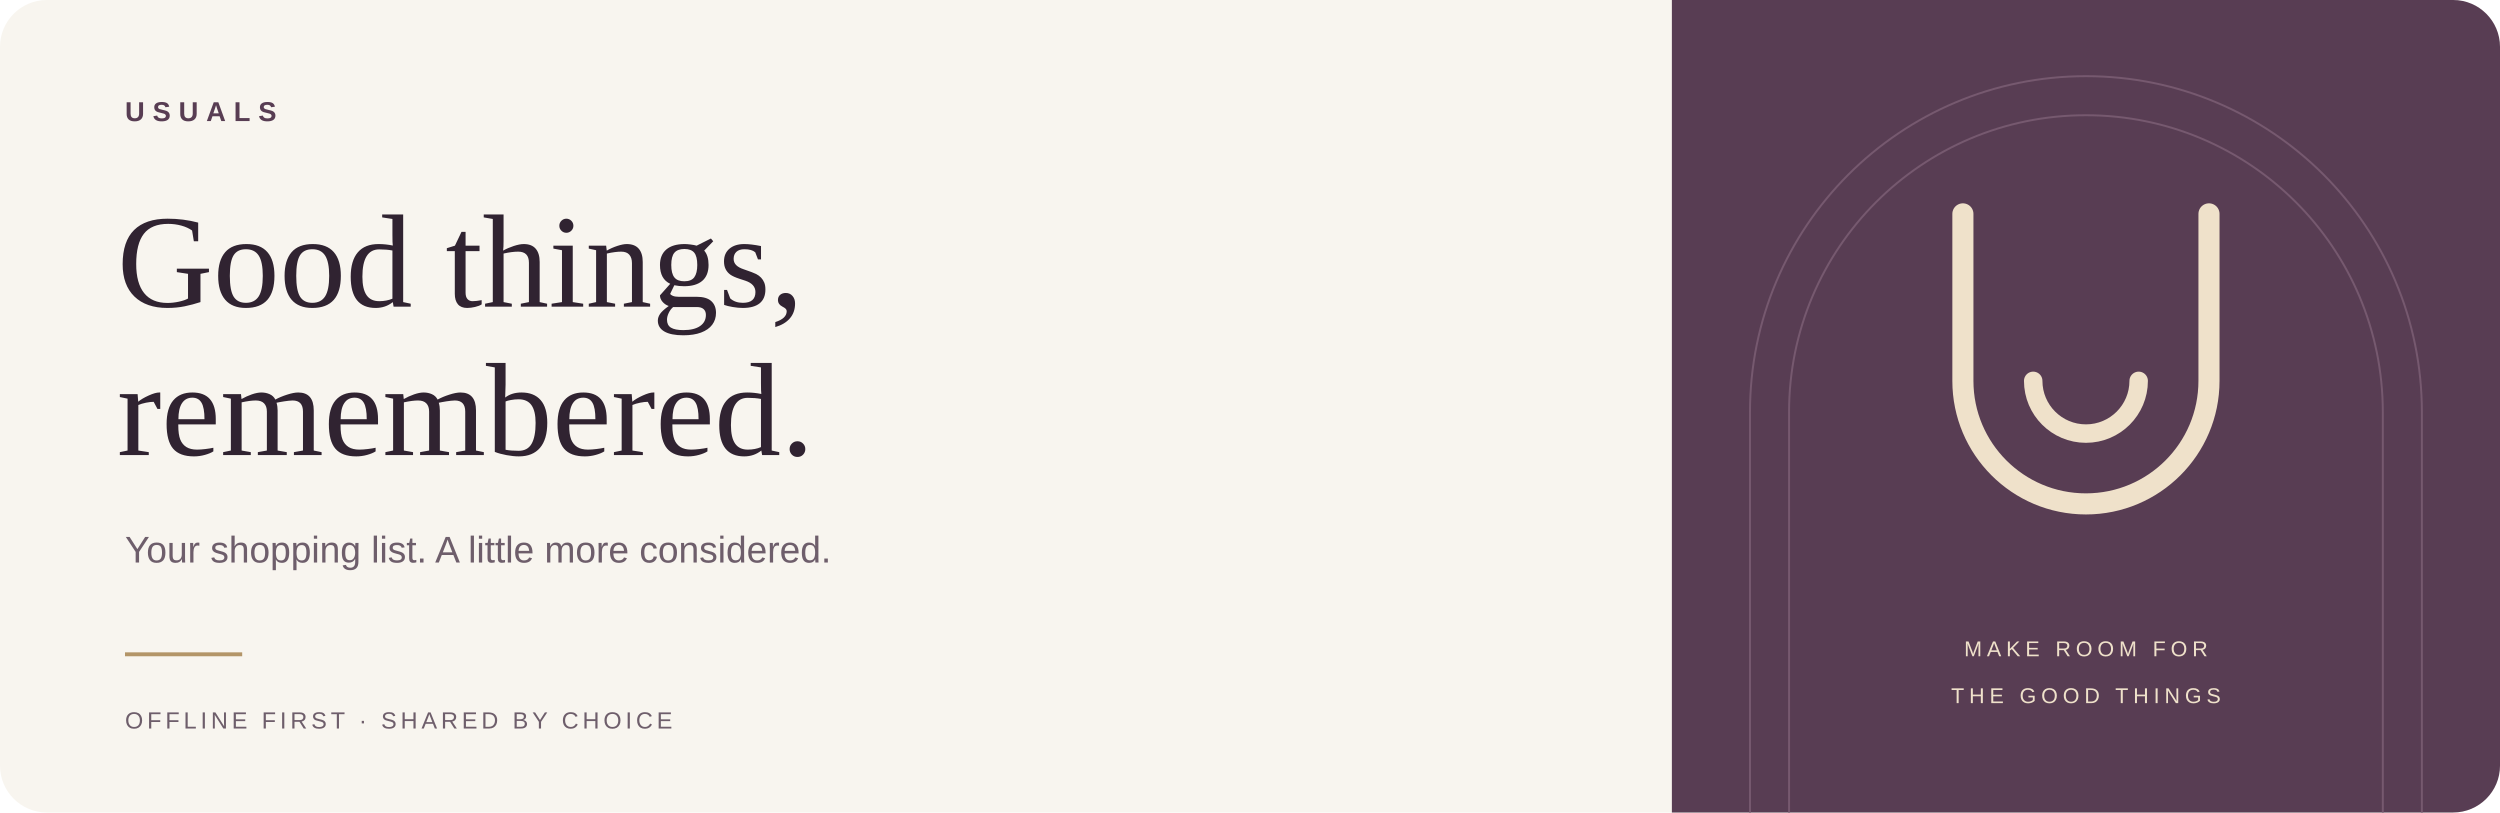
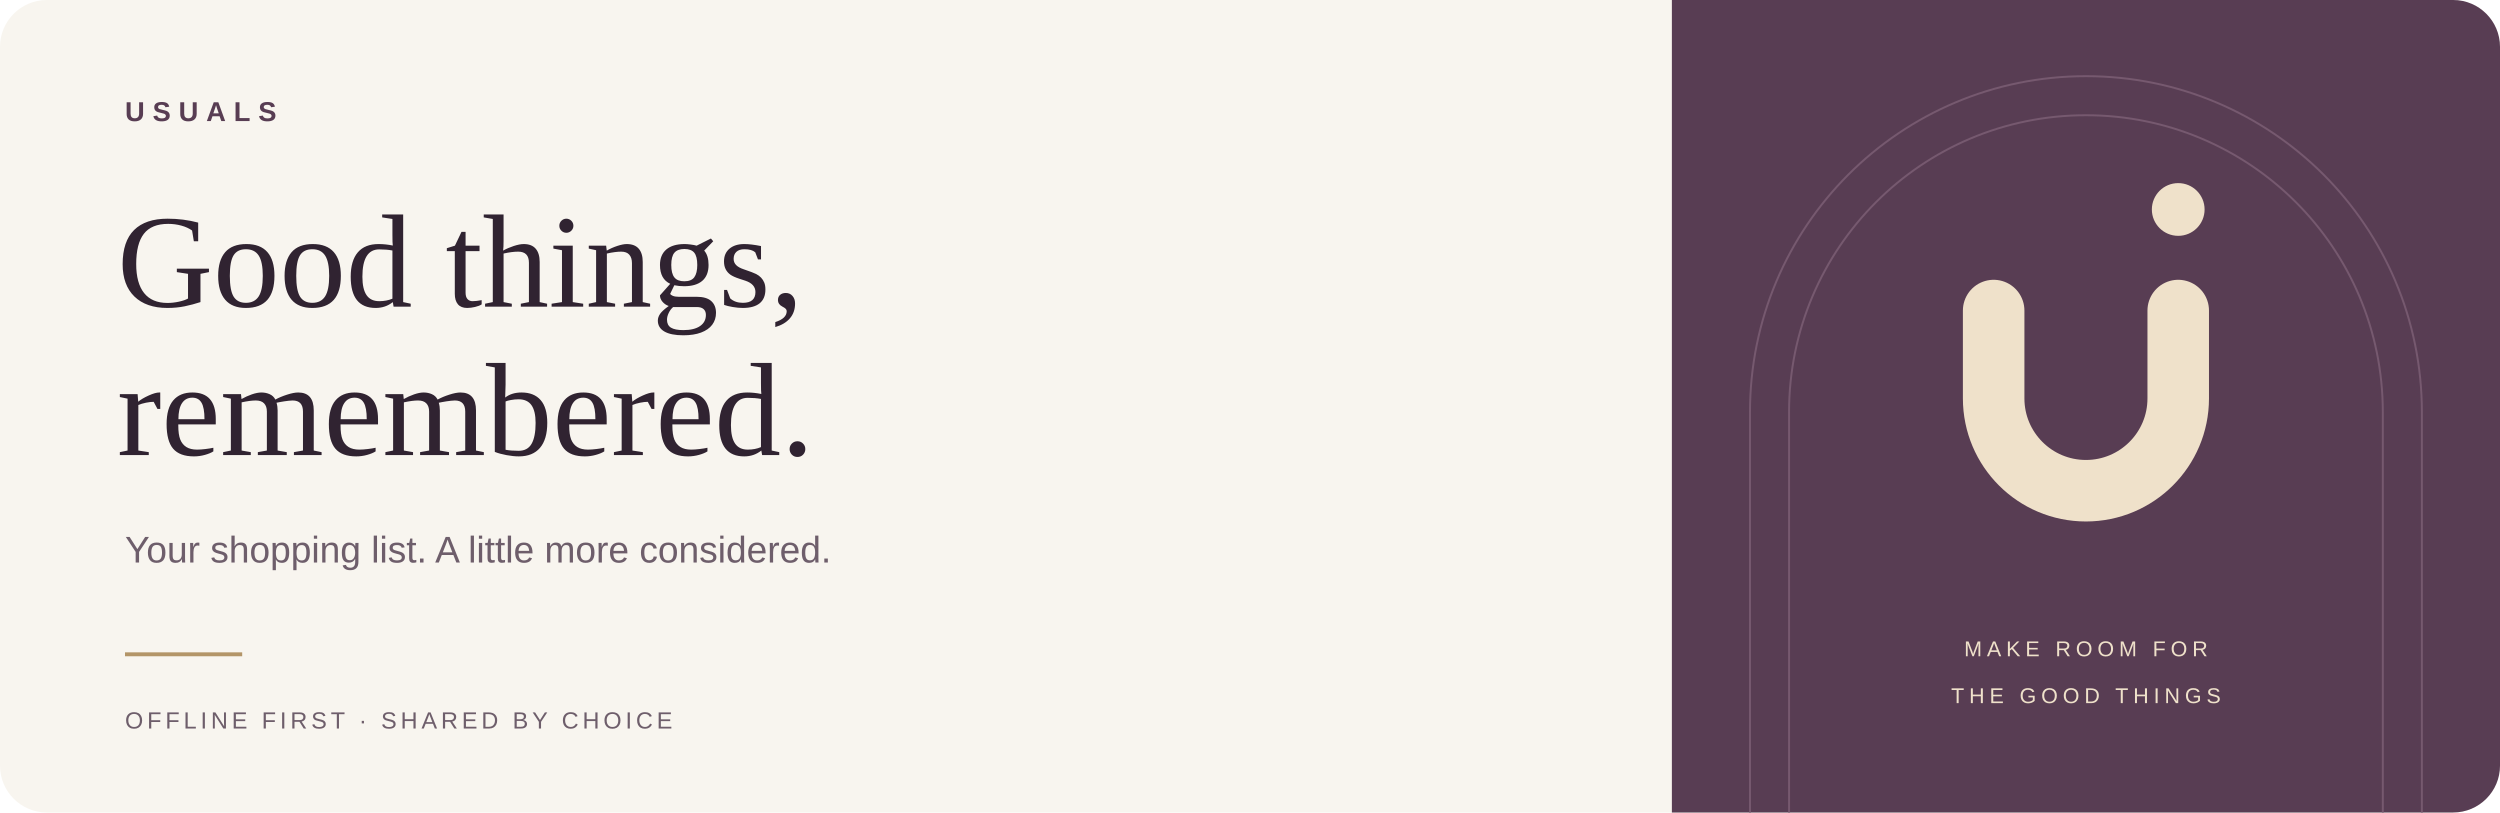
<svg xmlns="http://www.w3.org/2000/svg" width="1280" height="416" viewBox="0 0 1280 416" role="img" aria-labelledby="title description">
  <defs>
    <clipPath id="cover">
      <rect width="1280" height="416" rx="24" />
    </clipPath>
  </defs>
  <g clip-path="url(#cover)">
    <rect width="1280" height="416" fill="#F8F5EF" />
    <rect x="856" width="424" height="416" fill="#583D53" />
    <path d="M896 416V211a172 172 0 0 1 344 0v205" fill="none" stroke="#76596F" stroke-width="1" />
    <path d="M916 416V211a152 152 0 0 1 304 0v205" fill="none" stroke="#76596F" stroke-width="1" />
    <text x="64" y="62" fill="#583D53" font-family="Arial, Helvetica, sans-serif" font-size="14" font-weight="700" letter-spacing="4">USUALS</text>
    <g fill="#302331" font-family="Georgia, 'Times New Roman', serif" font-size="68">
      <text x="60" y="157">Good things,</text>
      <text x="60" y="233">remembered.</text>
    </g>
    <text x="64" y="288" fill="#6E5E6B" font-family="Arial, Helvetica, sans-serif" font-size="19">Your shopping list. A little more considered.</text>
    <path d="M64 335h60" stroke="#B39568" stroke-width="2" />
    <text x="64" y="373" fill="#6E5E6B" font-family="Arial, Helvetica, sans-serif" font-size="12" letter-spacing="2">OFFLINE FIRST · SHARED BY CHOICE</text>
-     <g transform="translate(960 78) scale(4.5)" fill="none" stroke="#EFE1CA" stroke-linecap="round" stroke-linejoin="round">
-       <path d="M10 7V26A14 14 0 0 0 38 26V7" stroke-width="2.4" />
-       <path d="M18 26A6 6 0 0 0 30 26" stroke-width="2.1" />
+     <g transform="translate(924 42) scale(4.5)" fill="none" stroke="#EFE1CA" stroke-linecap="round" stroke-linejoin="round">
+       <path d="M21.5 26v10a10.5 10.5 0 0 0 21 0V26" stroke-width="7" />
+       <circle cx="42.5" cy="14.5" r="3" fill="#EFE1CA" stroke="none" />
    </g>
    <text x="1068" y="336" text-anchor="middle" fill="#EFE1CA" font-family="Arial, Helvetica, sans-serif" font-size="11" letter-spacing="2.5">MAKE ROOM FOR</text>
    <text x="1068" y="360" text-anchor="middle" fill="#EFE1CA" font-family="Arial, Helvetica, sans-serif" font-size="11" letter-spacing="2.5">THE GOOD THINGS</text>
  </g>
</svg>
